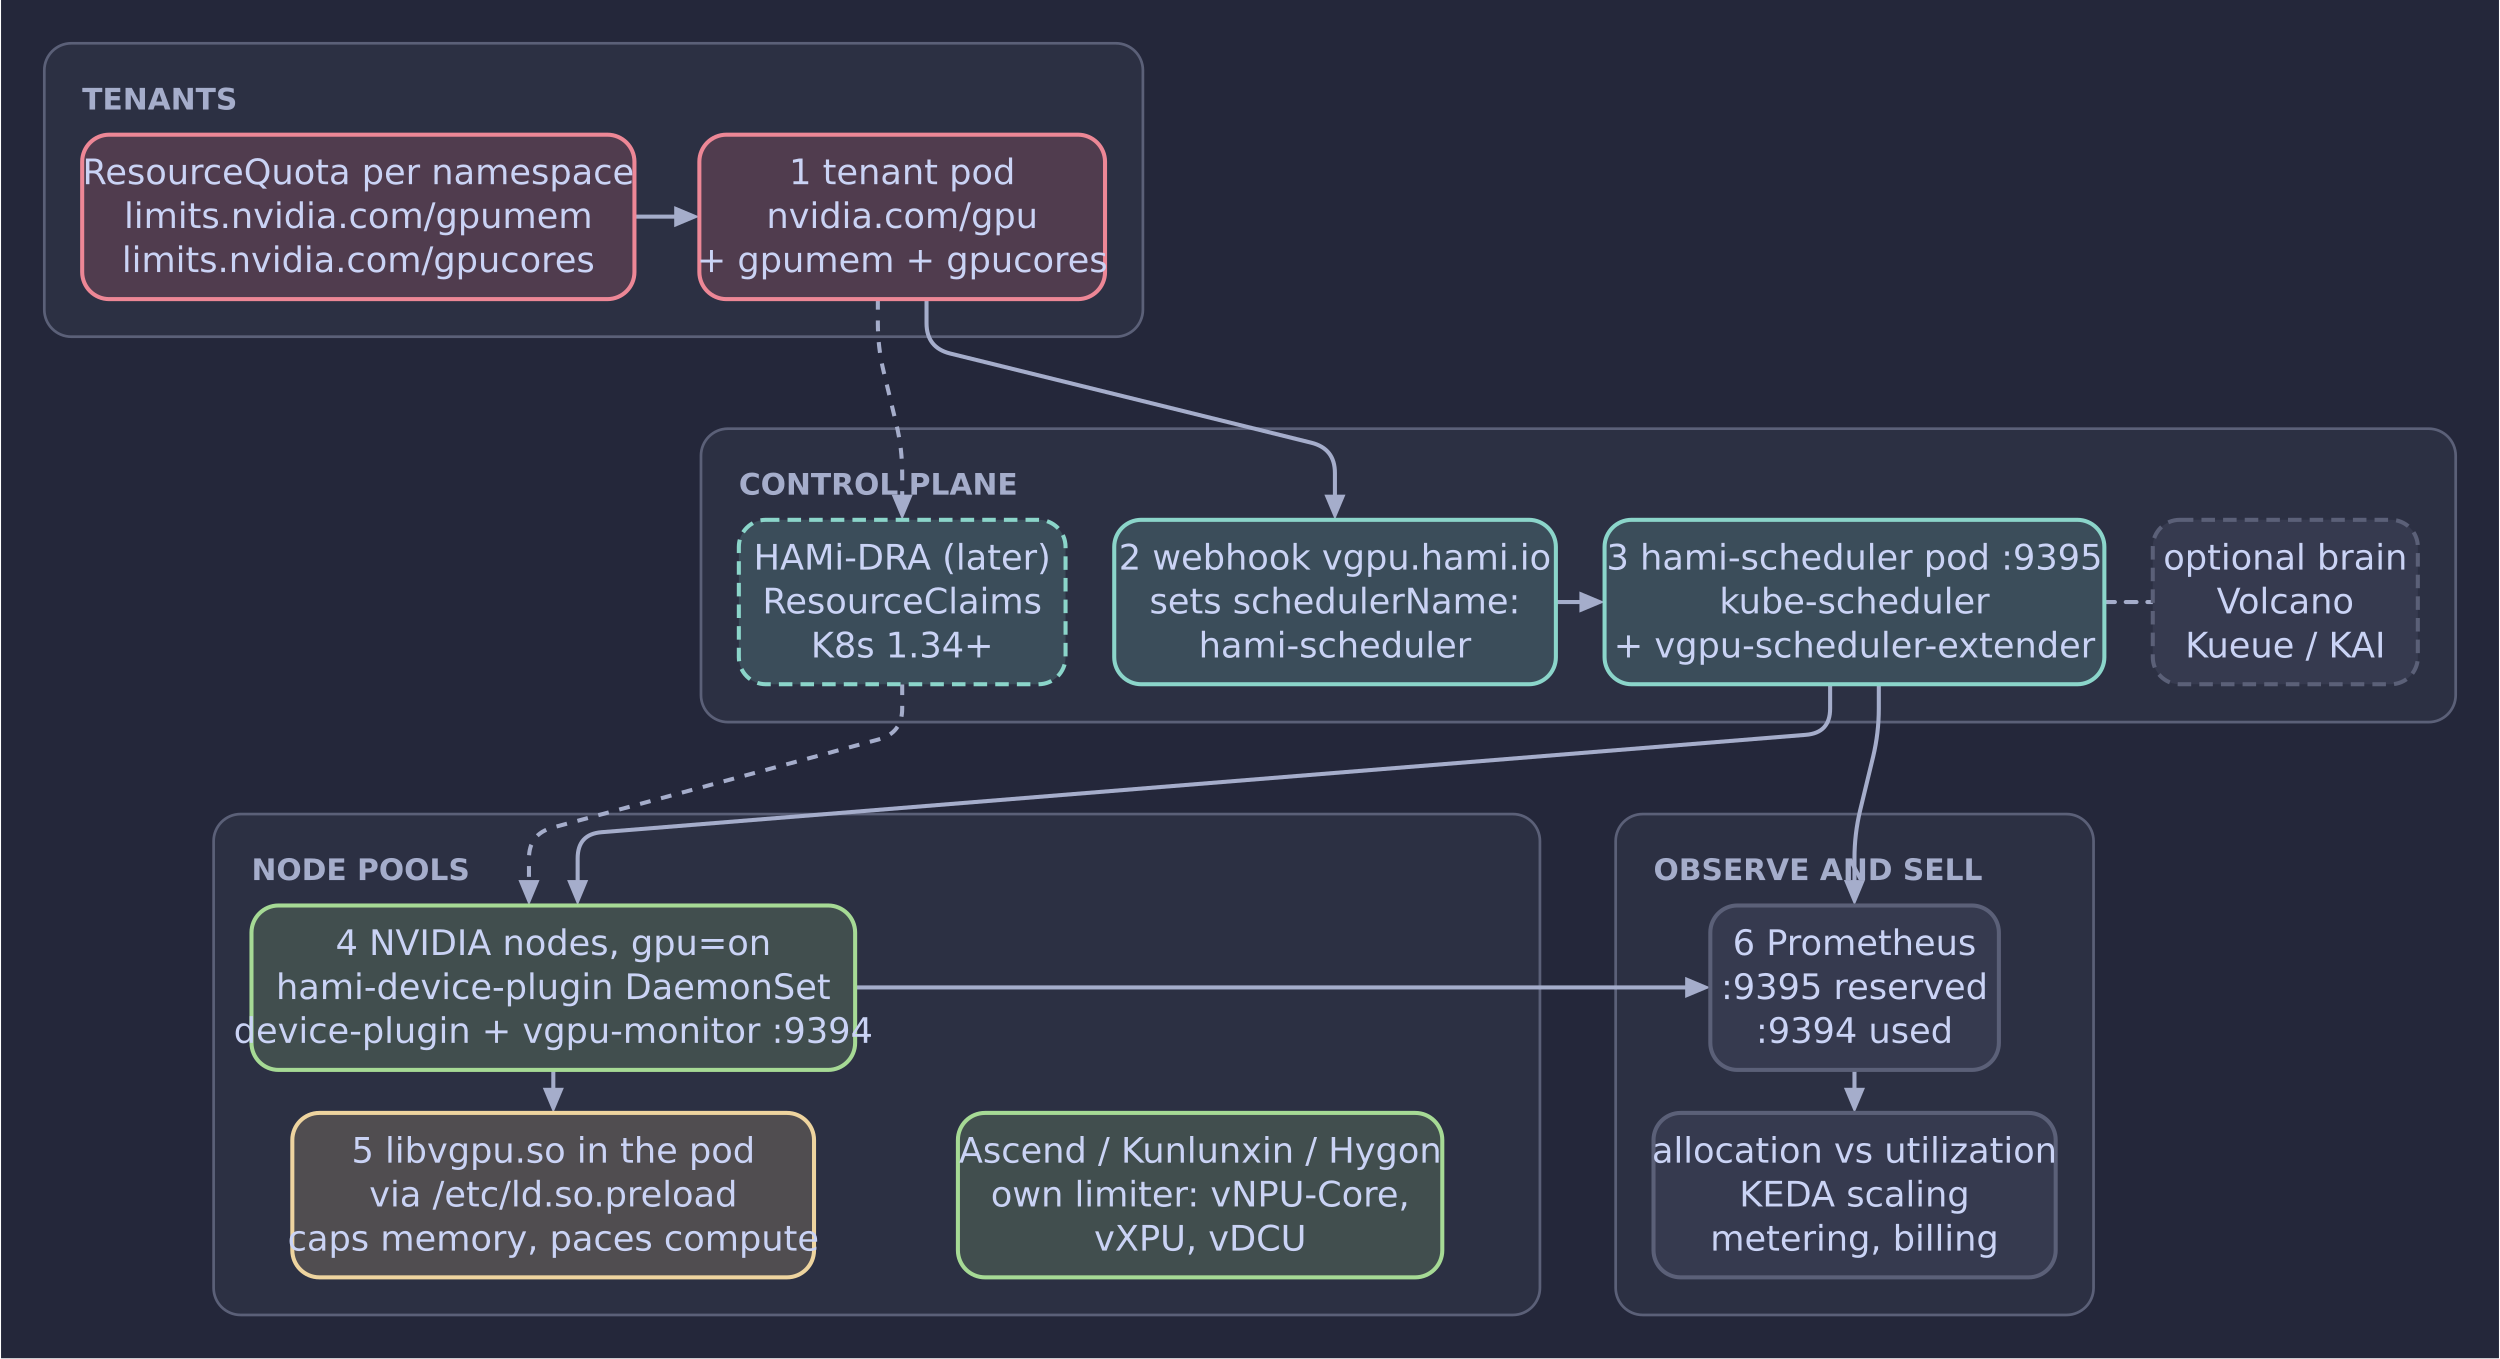
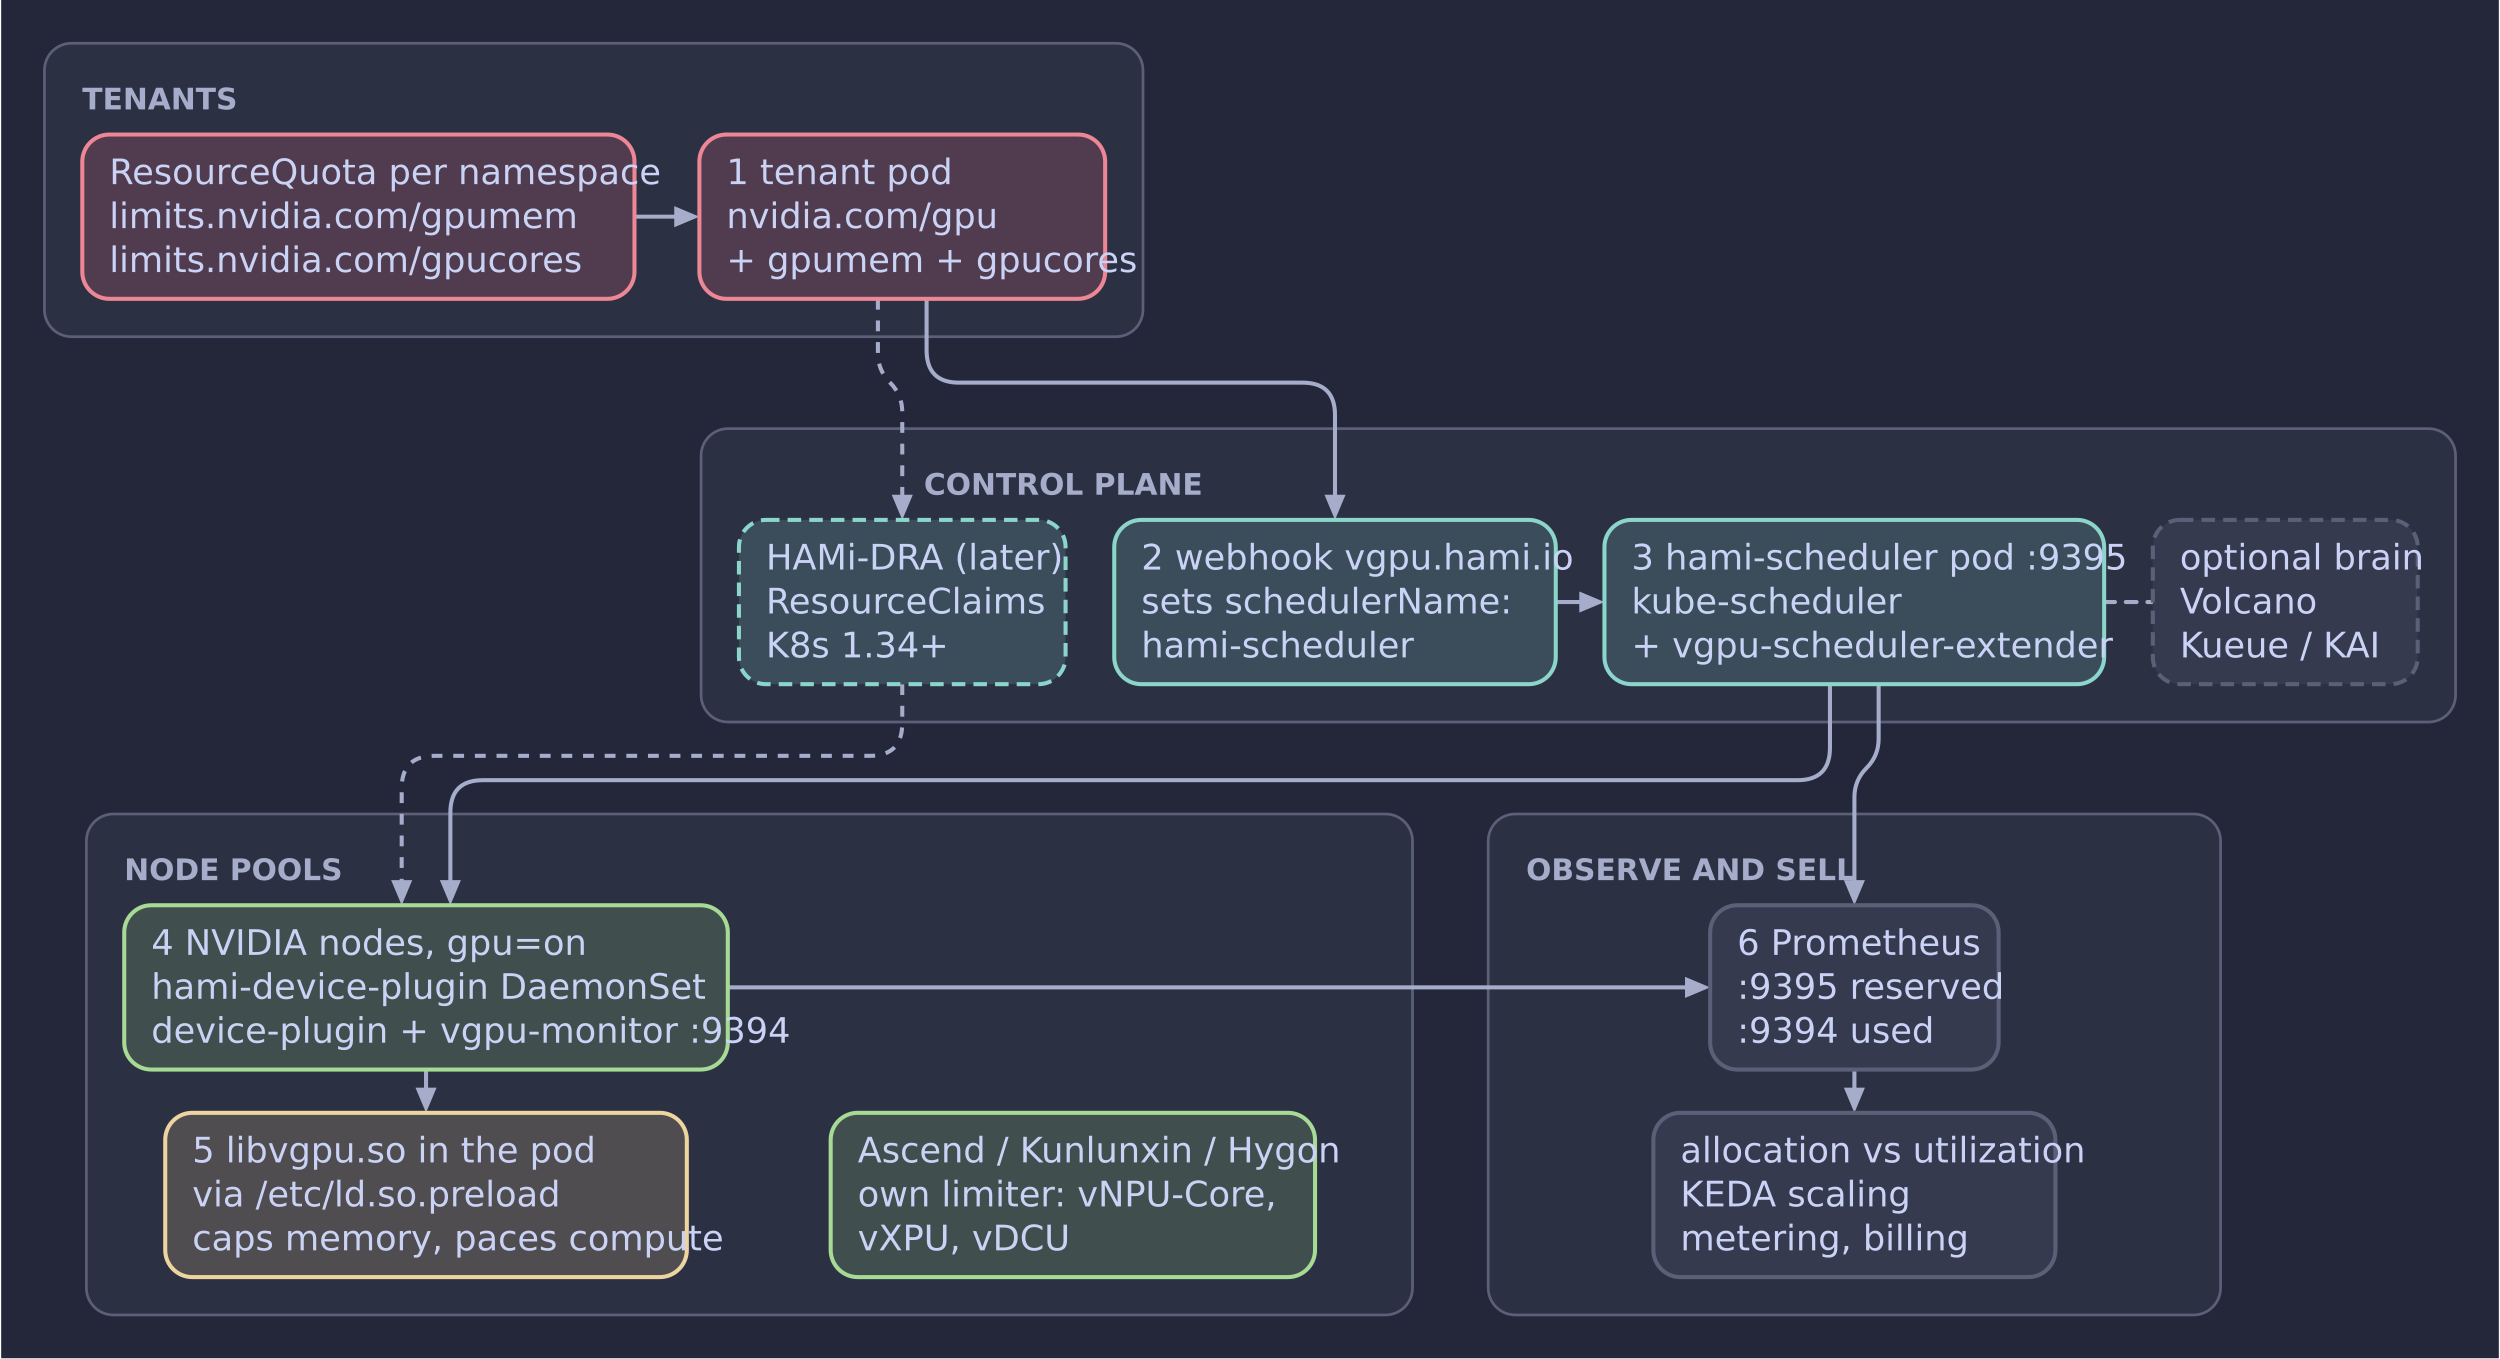
- <svg xmlns="http://www.w3.org/2000/svg" width="924" height="502" viewBox="0 0 923.6 502.2" class="nodal">
-   <rect width="100%" height="100%" fill="#24273a" />
-   <g id="tenants" class="nodal-group">
-     <rect x="16.0" y="16.0" width="406.2" height="108.5" rx="10" fill="#2c3043" stroke="#5b6078" stroke-width="1" />
-     <text x="30.0" y="40.5" text-anchor="start" font-family="&quot;DejaVu Sans&quot;, sans-serif" font-size="11" font-weight="bold" font-style="normal" fill="#a5adcb">TENANTS</text>
-   </g>
-   <g id="cp" class="nodal-group">
-     <rect x="258.8" y="158.5" width="648.8" height="108.5" rx="10" fill="#2c3043" stroke="#5b6078" stroke-width="1" />
-     <text x="272.8" y="182.9" text-anchor="start" font-family="&quot;DejaVu Sans&quot;, sans-serif" font-size="11" font-weight="bold" font-style="normal" fill="#a5adcb">CONTROL PLANE</text>
-   </g>
-   <g id="lower" class="nodal-group bare">
-     <rect x="78.6" y="301.0" width="695.0" height="185.2" rx="10" fill="none" stroke="none" stroke-width="1" />
-     <g id="pools" class="nodal-group">
-       <rect x="78.6" y="301.0" width="490.4" height="185.2" rx="10" fill="#2c3043" stroke="#5b6078" stroke-width="1" />
-       <text x="92.6" y="325.4" text-anchor="start" font-family="&quot;DejaVu Sans&quot;, sans-serif" font-size="11" font-weight="bold" font-style="normal" fill="#a5adcb">NODE POOLS</text>
+ <svg xmlns="http://www.w3.org/2000/svg" width="924" height="502" viewBox="0 0 923.6 502.25" class="nodal">
+   <rect x="0" y="0" width="923.6" height="502.25" fill="#24273a" />
+   <g class="nodal-groups">
+     <g id="tenants" class="nodal-group">
+       <rect x="16" y="16" width="406.23" height="108.5" rx="10" fill="#2c3043" stroke="#5b6078" stroke-width="1" />
+       <text x="30" y="40.45" text-anchor="start" fill="#a5adcb" font-family="&quot;DejaVu Sans&quot;, sans-serif" font-size="11" font-weight="bold" font-style="normal">TENANTS</text>
    </g>
-     <g id="obs" class="nodal-group">
-       <rect x="597.0" y="301.0" width="176.7" height="185.2" rx="10" fill="#2c3043" stroke="#5b6078" stroke-width="1" />
-       <text x="611.0" y="325.4" text-anchor="start" font-family="&quot;DejaVu Sans&quot;, sans-serif" font-size="11" font-weight="bold" font-style="normal" fill="#a5adcb">OBSERVE AND SELL</text>
+     <g id="cp" class="nodal-group">
+       <rect x="258.82" y="158.5" width="648.78" height="108.5" rx="10" fill="#2c3043" stroke="#5b6078" stroke-width="1" />
+       <text x="341.21" y="182.95" text-anchor="start" fill="#a5adcb" font-family="&quot;DejaVu Sans&quot;, sans-serif" font-size="11" font-weight="bold" font-style="normal">CONTROL PLANE</text>
+     </g>
+     <g id="lower" class="nodal-group bare">
+       <rect x="31.51" y="301" width="789.19" height="185.25" rx="10" fill="none" stroke="none" stroke-width="1" />
+       <g id="pools" class="nodal-group">
+         <rect x="31.51" y="301" width="490.38" height="185.25" rx="10" fill="#2c3043" stroke="#5b6078" stroke-width="1" />
+         <text x="45.51" y="325.45" text-anchor="start" fill="#a5adcb" font-family="&quot;DejaVu Sans&quot;, sans-serif" font-size="11" font-weight="bold" font-style="normal">NODE POOLS</text>
+       </g>
+       <g id="obs" class="nodal-group">
+         <rect x="549.89" y="301" width="270.81" height="185.25" rx="10" fill="#2c3043" stroke="#5b6078" stroke-width="1" />
+         <text x="563.89" y="325.45" text-anchor="start" fill="#a5adcb" font-family="&quot;DejaVu Sans&quot;, sans-serif" font-size="11" font-weight="bold" font-style="normal">OBSERVE AND SELL</text>
+       </g>
    </g>
  </g>
-   <g id="e0" class="nodal-edge">
-     <path d="M 234.2 80.1 L 249.8 80.1" fill="none" stroke="#a5adcb" stroke-width="1.5" stroke-linecap="butt" stroke-linejoin="round" />
-     <polygon class="nodal-head" points="258.2,80.1 248.9,84.0 248.9,76.2" fill="#a5adcb" />
+   <g class="nodal-edges">
+     <g id="e0" class="nodal-edge">
+       <path d="M 234.19 80.12 L 249.82 80.12" fill="none" stroke="#a5adcb" stroke-linejoin="round" stroke-width="1.5" stroke-linecap="butt" class="nodal-line" />
+       <polygon points="258.19,80.12 248.89,84.03 248.89,76.22" fill="#a5adcb" class="nodal-head" />
+     </g>
+     <g id="e1" class="nodal-edge">
+       <path d="M 342.21 110.5 L 342.21 129.5 Q 342.21 141.5 354.21 141.5 L 481.23 141.5 Q 493.23 141.5 493.23 153.5 L 493.23 183.88" fill="none" stroke="#a5adcb" stroke-linejoin="round" stroke-width="1.5" stroke-linecap="butt" class="nodal-line" />
+       <polygon points="493.23,192.25 489.33,182.95 497.14,182.95" fill="#a5adcb" class="nodal-head" />
+     </g>
+     <g id="e2" class="nodal-edge">
+       <path d="M 324.21 110.5 L 324.21 130.64 Q 324.21 137 328.71 141.5 L 328.71 141.5 Q 333.21 146 333.21 152.36 L 333.21 183.88" fill="none" stroke="#a5adcb" stroke-linejoin="round" stroke-width="1.5" stroke-linecap="butt" stroke-dasharray="4 4" class="nodal-line" />
+       <polygon points="333.21,192.25 329.3,182.95 337.12,182.95" fill="#a5adcb" class="nodal-head" />
+     </g>
+     <g id="e3" class="nodal-edge">
+       <path d="M 574.87 222.62 L 584.5 222.62" fill="none" stroke="#a5adcb" stroke-linejoin="round" stroke-width="1.5" stroke-linecap="butt" class="nodal-line" />
+       <polygon points="592.87,222.62 583.57,226.53 583.57,218.72" fill="#a5adcb" class="nodal-head" />
+     </g>
+     <g id="e4" class="nodal-edge">
+       <path d="M 777.65 222.62 L 795.65 222.62" fill="none" stroke="#a5adcb" stroke-linejoin="round" stroke-width="1.5" stroke-linecap="round" stroke-dasharray="4 4" class="nodal-line" />
+     </g>
+     <g id="e5" class="nodal-edge">
+       <path d="M 676.26 253 L 676.26 276.5 Q 676.26 288.5 664.26 288.5 L 178.11 288.5 Q 166.11 288.5 166.11 300.5 L 166.11 326.38" fill="none" stroke="#a5adcb" stroke-linejoin="round" stroke-width="1.5" stroke-linecap="butt" class="nodal-line" />
+       <polygon points="166.11,334.75 162.2,325.45 170.01,325.45" fill="#a5adcb" class="nodal-head" />
+     </g>
+     <g id="e6" class="nodal-edge">
+       <path d="M 333.21 253 L 333.21 267.5 Q 333.21 279.5 321.21 279.5 L 160.11 279.5 Q 148.11 279.5 148.11 291.5 L 148.11 326.38" fill="none" stroke="#a5adcb" stroke-linejoin="round" stroke-width="1.5" stroke-linecap="butt" stroke-dasharray="4 4" class="nodal-line" />
+       <polygon points="148.11,334.75 144.2,325.45 152.01,325.45" fill="#a5adcb" class="nodal-head" />
+     </g>
+     <g id="e7" class="nodal-edge">
+       <path d="M 157.11 395.5 L 157.11 403.13" fill="none" stroke="#a5adcb" stroke-linejoin="round" stroke-width="1.5" stroke-linecap="butt" class="nodal-line" />
+       <polygon points="157.11,411.5 153.2,402.2 161.01,402.2" fill="#a5adcb" class="nodal-head" />
+     </g>
+     <g id="e8" class="nodal-edge">
+       <path d="M 268.7 365.12 L 623.59 365.12" fill="none" stroke="#a5adcb" stroke-linejoin="round" stroke-width="1.5" stroke-linecap="butt" class="nodal-line" />
+       <polygon points="631.96,365.12 622.66,369.03 622.66,361.22" fill="#a5adcb" class="nodal-head" />
+     </g>
+     <g id="e9" class="nodal-edge">
+       <path d="M 694.26 253 L 694.26 273.18 Q 694.26 279.52 689.78 284 L 689.78 284 Q 685.3 288.48 685.3 294.82 L 685.3 326.38" fill="none" stroke="#a5adcb" stroke-linejoin="round" stroke-width="1.5" stroke-linecap="butt" class="nodal-line" />
+       <polygon points="685.3,334.75 681.39,325.45 689.2,325.45" fill="#a5adcb" class="nodal-head" />
+     </g>
+     <g id="e10" class="nodal-edge">
+       <path d="M 685.3 395.5 L 685.3 403.13" fill="none" stroke="#a5adcb" stroke-linejoin="round" stroke-width="1.5" stroke-linecap="butt" class="nodal-line" />
+       <polygon points="685.3,411.5 681.39,402.2 689.2,402.2" fill="#a5adcb" class="nodal-head" />
+     </g>
  </g>
-   <g id="e1" class="nodal-edge">
-     <path d="M 342.2 110.5 L 342.2 119.5 Q 342.2 128.5 350.9 130.7 L 484.5 163.7 Q 493.2 165.9 493.2 174.9 L 493.2 183.9" fill="none" stroke="#a5adcb" stroke-width="1.5" stroke-linecap="butt" stroke-linejoin="round" />
-     <polygon class="nodal-head" points="493.2,192.2 489.3,182.9 497.1,182.9" fill="#a5adcb" />
-   </g>
-   <g id="e2" class="nodal-edge">
-     <path d="M 324.2 110.5 L 324.2 119.5 Q 324.2 128.5 326.3 137.2 L 331.1 157.1 Q 333.2 165.9 333.2 174.9 L 333.2 183.9" fill="none" stroke="#a5adcb" stroke-width="1.5" stroke-linecap="butt" stroke-linejoin="round" stroke-dasharray="4 4" />
-     <polygon class="nodal-head" points="333.2,192.2 329.3,182.9 337.1,182.9" fill="#a5adcb" />
-   </g>
-   <g id="e3" class="nodal-edge">
-     <path d="M 574.9 222.6 L 584.5 222.6" fill="none" stroke="#a5adcb" stroke-width="1.5" stroke-linecap="butt" stroke-linejoin="round" />
-     <polygon class="nodal-head" points="592.9,222.6 583.6,226.5 583.6,218.7" fill="#a5adcb" />
-   </g>
-   <g id="e4" class="nodal-edge">
-     <path d="M 777.6 222.6 L 795.6 222.6" fill="none" stroke="#a5adcb" stroke-width="1.5" stroke-linecap="round" stroke-linejoin="round" stroke-dasharray="4 4" />
-   </g>
-   <g id="e5" class="nodal-edge">
-     <path d="M 676.3 253.0 L 676.3 262.0 Q 676.3 271.0 667.3 271.7 L 222.1 307.7 Q 213.2 308.4 213.2 317.4 L 213.2 326.4" fill="none" stroke="#a5adcb" stroke-width="1.5" stroke-linecap="butt" stroke-linejoin="round" />
-     <polygon class="nodal-head" points="213.2,334.8 209.3,325.4 217.1,325.4" fill="#a5adcb" />
-   </g>
-   <g id="e6" class="nodal-edge">
-     <path d="M 333.2 253.0 L 333.2 262.0 Q 333.2 271.0 324.5 273.4 L 203.9 306.0 Q 195.2 308.4 195.2 317.4 L 195.2 326.4" fill="none" stroke="#a5adcb" stroke-width="1.5" stroke-linecap="butt" stroke-linejoin="round" stroke-dasharray="4 4" />
-     <polygon class="nodal-head" points="195.2,334.8 191.3,325.4 199.1,325.4" fill="#a5adcb" />
-   </g>
-   <g id="e7" class="nodal-edge">
-     <path d="M 204.2 395.5 L 204.2 403.1" fill="none" stroke="#a5adcb" stroke-width="1.5" stroke-linecap="butt" stroke-linejoin="round" />
-     <polygon class="nodal-head" points="204.2,411.5 200.3,402.2 208.1,402.2" fill="#a5adcb" />
-   </g>
-   <g id="e8" class="nodal-edge">
-     <path d="M 315.8 365.1 L 324.8 365.1 Q 333.8 365.1 342.8 365.1 L 596.6 365.1 Q 605.6 365.1 614.6 365.1 L 623.6 365.1" fill="none" stroke="#a5adcb" stroke-width="1.5" stroke-linecap="butt" stroke-linejoin="round" />
-     <polygon class="nodal-head" points="632.0,365.1 622.7,369.0 622.7,361.2" fill="#a5adcb" />
-   </g>
-   <g id="e9" class="nodal-edge">
-     <path d="M 694.3 253.0 L 694.3 262.0 Q 694.3 271.0 692.2 279.8 L 687.4 299.6 Q 685.3 308.4 685.3 317.4 L 685.3 326.4" fill="none" stroke="#a5adcb" stroke-width="1.5" stroke-linecap="butt" stroke-linejoin="round" />
-     <polygon class="nodal-head" points="685.3,334.8 681.4,325.4 689.2,325.4" fill="#a5adcb" />
-   </g>
-   <g id="e10" class="nodal-edge">
-     <path d="M 685.3 395.5 L 685.3 403.1" fill="none" stroke="#a5adcb" stroke-width="1.5" stroke-linecap="butt" stroke-linejoin="round" />
-     <polygon class="nodal-head" points="685.3,411.5 681.4,402.2 689.2,402.2" fill="#a5adcb" />
-   </g>
-   <g id="ns" class="nodal-node red">
-     <rect x="30.0" y="49.8" width="204.2" height="60.8" rx="10" fill="#503c4e" stroke="#ed8796" stroke-width="1.5" />
-     <text x="132.1" y="68.1" text-anchor="middle" font-family="&quot;DejaVu Sans&quot;, sans-serif" font-size="13" font-weight="normal" font-style="normal" fill="#cad3f5">ResourceQuota per namespace</text>
-     <text x="132.1" y="84.3" text-anchor="middle" font-family="&quot;DejaVu Sans&quot;, sans-serif" font-size="13" font-weight="normal" font-style="normal" fill="#cad3f5">limits.nvidia.com/gpumem</text>
-     <text x="132.1" y="100.6" text-anchor="middle" font-family="&quot;DejaVu Sans&quot;, sans-serif" font-size="13" font-weight="normal" font-style="normal" fill="#cad3f5">limits.nvidia.com/gpucores</text>
-   </g>
-   <g id="pod" class="nodal-node red">
-     <rect x="258.2" y="49.8" width="150.0" height="60.8" rx="10" fill="#503c4e" stroke="#ed8796" stroke-width="1.5" />
-     <text x="333.2" y="68.1" text-anchor="middle" font-family="&quot;DejaVu Sans&quot;, sans-serif" font-size="13" font-weight="normal" font-style="normal" fill="#cad3f5">1  tenant pod</text>
-     <text x="333.2" y="84.3" text-anchor="middle" font-family="&quot;DejaVu Sans&quot;, sans-serif" font-size="13" font-weight="normal" font-style="normal" fill="#cad3f5">nvidia.com/gpu</text>
-     <text x="333.2" y="100.6" text-anchor="middle" font-family="&quot;DejaVu Sans&quot;, sans-serif" font-size="13" font-weight="normal" font-style="normal" fill="#cad3f5">+ gpumem + gpucores</text>
-   </g>
-   <g id="dra" class="nodal-node cyan">
-     <rect x="272.8" y="192.2" width="120.8" height="60.8" rx="10" fill="#3b4d5a" stroke="#8bd5ca" stroke-width="1.5" stroke-dasharray="5,3" />
-     <text x="333.2" y="210.6" text-anchor="middle" font-family="&quot;DejaVu Sans&quot;, sans-serif" font-size="13" font-weight="normal" font-style="normal" fill="#cad3f5">HAMi-DRA (later)</text>
-     <text x="333.2" y="226.8" text-anchor="middle" font-family="&quot;DejaVu Sans&quot;, sans-serif" font-size="13" font-weight="normal" font-style="normal" fill="#cad3f5">ResourceClaims</text>
-     <text x="333.2" y="243.1" text-anchor="middle" font-family="&quot;DejaVu Sans&quot;, sans-serif" font-size="13" font-weight="normal" font-style="normal" fill="#cad3f5">K8s 1.34+</text>
-   </g>
-   <g id="wh" class="nodal-node cyan">
-     <rect x="411.6" y="192.2" width="163.3" height="60.8" rx="10" fill="#3b4d5a" stroke="#8bd5ca" stroke-width="1.5" />
-     <text x="493.2" y="210.6" text-anchor="middle" font-family="&quot;DejaVu Sans&quot;, sans-serif" font-size="13" font-weight="normal" font-style="normal" fill="#cad3f5">2  webhook vgpu.hami.io</text>
-     <text x="493.2" y="226.8" text-anchor="middle" font-family="&quot;DejaVu Sans&quot;, sans-serif" font-size="13" font-weight="normal" font-style="normal" fill="#cad3f5">sets schedulerName:</text>
-     <text x="493.2" y="243.1" text-anchor="middle" font-family="&quot;DejaVu Sans&quot;, sans-serif" font-size="13" font-weight="normal" font-style="normal" fill="#cad3f5">hami-scheduler</text>
-   </g>
-   <g id="sch" class="nodal-node cyan">
-     <rect x="592.9" y="192.2" width="184.8" height="60.8" rx="10" fill="#3b4d5a" stroke="#8bd5ca" stroke-width="1.5" />
-     <text x="685.3" y="210.6" text-anchor="middle" font-family="&quot;DejaVu Sans&quot;, sans-serif" font-size="13" font-weight="normal" font-style="normal" fill="#cad3f5">3  hami-scheduler pod :9395</text>
-     <text x="685.3" y="226.8" text-anchor="middle" font-family="&quot;DejaVu Sans&quot;, sans-serif" font-size="13" font-weight="normal" font-style="normal" fill="#cad3f5">kube-scheduler</text>
-     <text x="685.3" y="243.1" text-anchor="middle" font-family="&quot;DejaVu Sans&quot;, sans-serif" font-size="13" font-weight="normal" font-style="normal" fill="#cad3f5">+ vgpu-scheduler-extender</text>
-   </g>
-   <g id="bs" class="nodal-node">
-     <rect x="795.6" y="192.2" width="98.0" height="60.8" rx="10" fill="#363a4f" stroke="#5b6078" stroke-width="1.5" stroke-dasharray="5,3" />
-     <text x="844.6" y="210.6" text-anchor="middle" font-family="&quot;DejaVu Sans&quot;, sans-serif" font-size="13" font-weight="normal" font-style="normal" fill="#cad3f5">optional brain</text>
-     <text x="844.6" y="226.8" text-anchor="middle" font-family="&quot;DejaVu Sans&quot;, sans-serif" font-size="13" font-weight="normal" font-style="normal" fill="#cad3f5">Volcano</text>
-     <text x="844.6" y="243.1" text-anchor="middle" font-family="&quot;DejaVu Sans&quot;, sans-serif" font-size="13" font-weight="normal" font-style="normal" fill="#cad3f5">Kueue / KAI</text>
-   </g>
-   <g id="nv" class="nodal-node green">
-     <rect x="92.6" y="334.8" width="223.2" height="60.8" rx="10" fill="#414e4e" stroke="#a6da95" stroke-width="1.5" />
-     <text x="204.2" y="353.1" text-anchor="middle" font-family="&quot;DejaVu Sans&quot;, sans-serif" font-size="13" font-weight="normal" font-style="normal" fill="#cad3f5">4  NVIDIA nodes, gpu=on</text>
-     <text x="204.2" y="369.4" text-anchor="middle" font-family="&quot;DejaVu Sans&quot;, sans-serif" font-size="13" font-weight="normal" font-style="normal" fill="#cad3f5">hami-device-plugin DaemonSet</text>
-     <text x="204.2" y="385.6" text-anchor="middle" font-family="&quot;DejaVu Sans&quot;, sans-serif" font-size="13" font-weight="normal" font-style="normal" fill="#cad3f5">device-plugin + vgpu-monitor :9394</text>
-   </g>
-   <g id="core" class="nodal-node yellow">
-     <rect x="107.7" y="411.5" width="192.9" height="60.8" rx="10" fill="#504d50" stroke="#eed49f" stroke-width="1.5" />
-     <text x="204.2" y="429.9" text-anchor="middle" font-family="&quot;DejaVu Sans&quot;, sans-serif" font-size="13" font-weight="normal" font-style="normal" fill="#cad3f5">5  libvgpu.so in the pod</text>
-     <text x="204.2" y="446.1" text-anchor="middle" font-family="&quot;DejaVu Sans&quot;, sans-serif" font-size="13" font-weight="normal" font-style="normal" fill="#cad3f5">via /etc/ld.so.preload</text>
-     <text x="204.2" y="462.4" text-anchor="middle" font-family="&quot;DejaVu Sans&quot;, sans-serif" font-size="13" font-weight="normal" font-style="normal" fill="#cad3f5">caps memory, paces compute</text>
-   </g>
-   <g id="oth" class="nodal-node green">
-     <rect x="353.8" y="411.5" width="179.1" height="60.8" rx="10" fill="#414e4e" stroke="#a6da95" stroke-width="1.5" />
-     <text x="443.4" y="429.9" text-anchor="middle" font-family="&quot;DejaVu Sans&quot;, sans-serif" font-size="13" font-weight="normal" font-style="normal" fill="#cad3f5">Ascend / Kunlunxin / Hygon</text>
-     <text x="443.4" y="446.1" text-anchor="middle" font-family="&quot;DejaVu Sans&quot;, sans-serif" font-size="13" font-weight="normal" font-style="normal" fill="#cad3f5">own limiter: vNPU-Core,</text>
-     <text x="443.4" y="462.4" text-anchor="middle" font-family="&quot;DejaVu Sans&quot;, sans-serif" font-size="13" font-weight="normal" font-style="normal" fill="#cad3f5">vXPU, vDCU</text>
-   </g>
-   <g id="prom" class="nodal-node">
-     <rect x="632.0" y="334.8" width="106.7" height="60.8" rx="10" fill="#363a4f" stroke="#5b6078" stroke-width="1.5" />
-     <text x="685.3" y="353.1" text-anchor="middle" font-family="&quot;DejaVu Sans&quot;, sans-serif" font-size="13" font-weight="normal" font-style="normal" fill="#cad3f5">6  Prometheus</text>
-     <text x="685.3" y="369.4" text-anchor="middle" font-family="&quot;DejaVu Sans&quot;, sans-serif" font-size="13" font-weight="normal" font-style="normal" fill="#cad3f5">:9395 reserved</text>
-     <text x="685.3" y="385.6" text-anchor="middle" font-family="&quot;DejaVu Sans&quot;, sans-serif" font-size="13" font-weight="normal" font-style="normal" fill="#cad3f5">:9394 used</text>
-   </g>
-   <g id="out" class="nodal-node">
-     <rect x="611.0" y="411.5" width="148.7" height="60.8" rx="10" fill="#363a4f" stroke="#5b6078" stroke-width="1.5" />
-     <text x="685.3" y="429.9" text-anchor="middle" font-family="&quot;DejaVu Sans&quot;, sans-serif" font-size="13" font-weight="normal" font-style="normal" fill="#cad3f5">allocation vs utilization</text>
-     <text x="685.3" y="446.1" text-anchor="middle" font-family="&quot;DejaVu Sans&quot;, sans-serif" font-size="13" font-weight="normal" font-style="normal" fill="#cad3f5">KEDA scaling</text>
-     <text x="685.3" y="462.4" text-anchor="middle" font-family="&quot;DejaVu Sans&quot;, sans-serif" font-size="13" font-weight="normal" font-style="normal" fill="#cad3f5">metering, billing</text>
+   <g class="nodal-nodes">
+     <g id="ns" class="nodal-node red">
+       <rect x="30" y="49.75" width="204.19" height="60.75" rx="10" fill="#503c4e" stroke="#ed8796" stroke-width="1.5" />
+       <text x="40" y="68.1" text-anchor="start" fill="#cad3f5" font-family="&quot;DejaVu Sans&quot;, sans-serif" font-size="13" font-weight="normal" font-style="normal">ResourceQuota per namespace</text>
+       <text x="40" y="84.35" text-anchor="start" fill="#cad3f5" font-family="&quot;DejaVu Sans&quot;, sans-serif" font-size="13" font-weight="normal" font-style="normal">limits.nvidia.com/gpumem</text>
+       <text x="40" y="100.6" text-anchor="start" fill="#cad3f5" font-family="&quot;DejaVu Sans&quot;, sans-serif" font-size="13" font-weight="normal" font-style="normal">limits.nvidia.com/gpucores</text>
+     </g>
+     <g id="pod" class="nodal-node red">
+       <rect x="258.19" y="49.75" width="150.05" height="60.75" rx="10" fill="#503c4e" stroke="#ed8796" stroke-width="1.5" />
+       <text x="268.19" y="68.1" text-anchor="start" fill="#cad3f5" font-family="&quot;DejaVu Sans&quot;, sans-serif" font-size="13" font-weight="normal" font-style="normal">1  tenant pod</text>
+       <text x="268.19" y="84.35" text-anchor="start" fill="#cad3f5" font-family="&quot;DejaVu Sans&quot;, sans-serif" font-size="13" font-weight="normal" font-style="normal">nvidia.com/gpu</text>
+       <text x="268.19" y="100.6" text-anchor="start" fill="#cad3f5" font-family="&quot;DejaVu Sans&quot;, sans-serif" font-size="13" font-weight="normal" font-style="normal">+ gpumem + gpucores</text>
+     </g>
+     <g id="dra" class="nodal-node cyan">
+       <rect x="272.82" y="192.25" width="120.78" height="60.75" rx="10" fill="#3b4d5a" stroke="#8bd5ca" stroke-width="1.5" stroke-dasharray="5,3" />
+       <text x="282.82" y="210.6" text-anchor="start" fill="#cad3f5" font-family="&quot;DejaVu Sans&quot;, sans-serif" font-size="13" font-weight="normal" font-style="normal">HAMi-DRA (later)</text>
+       <text x="282.82" y="226.85" text-anchor="start" fill="#cad3f5" font-family="&quot;DejaVu Sans&quot;, sans-serif" font-size="13" font-weight="normal" font-style="normal">ResourceClaims</text>
+       <text x="282.82" y="243.1" text-anchor="start" fill="#cad3f5" font-family="&quot;DejaVu Sans&quot;, sans-serif" font-size="13" font-weight="normal" font-style="normal">K8s 1.34+</text>
+     </g>
+     <g id="wh" class="nodal-node cyan">
+       <rect x="411.6" y="192.25" width="163.27" height="60.75" rx="10" fill="#3b4d5a" stroke="#8bd5ca" stroke-width="1.5" />
+       <text x="421.6" y="210.6" text-anchor="start" fill="#cad3f5" font-family="&quot;DejaVu Sans&quot;, sans-serif" font-size="13" font-weight="normal" font-style="normal">2  webhook vgpu.hami.io</text>
+       <text x="421.6" y="226.85" text-anchor="start" fill="#cad3f5" font-family="&quot;DejaVu Sans&quot;, sans-serif" font-size="13" font-weight="normal" font-style="normal">sets schedulerName:</text>
+       <text x="421.6" y="243.1" text-anchor="start" fill="#cad3f5" font-family="&quot;DejaVu Sans&quot;, sans-serif" font-size="13" font-weight="normal" font-style="normal">hami-scheduler</text>
+     </g>
+     <g id="sch" class="nodal-node cyan">
+       <rect x="592.87" y="192.25" width="184.78" height="60.75" rx="10" fill="#3b4d5a" stroke="#8bd5ca" stroke-width="1.5" />
+       <text x="602.87" y="210.6" text-anchor="start" fill="#cad3f5" font-family="&quot;DejaVu Sans&quot;, sans-serif" font-size="13" font-weight="normal" font-style="normal">3  hami-scheduler pod :9395</text>
+       <text x="602.87" y="226.85" text-anchor="start" fill="#cad3f5" font-family="&quot;DejaVu Sans&quot;, sans-serif" font-size="13" font-weight="normal" font-style="normal">kube-scheduler</text>
+       <text x="602.87" y="243.1" text-anchor="start" fill="#cad3f5" font-family="&quot;DejaVu Sans&quot;, sans-serif" font-size="13" font-weight="normal" font-style="normal">+ vgpu-scheduler-extender</text>
+     </g>
+     <g id="bs" class="nodal-node">
+       <rect x="795.65" y="192.25" width="97.95" height="60.75" rx="10" fill="#363a4f" stroke="#5b6078" stroke-width="1.5" stroke-dasharray="5,3" />
+       <text x="805.65" y="210.6" text-anchor="start" fill="#cad3f5" font-family="&quot;DejaVu Sans&quot;, sans-serif" font-size="13" font-weight="normal" font-style="normal">optional brain</text>
+       <text x="805.65" y="226.85" text-anchor="start" fill="#cad3f5" font-family="&quot;DejaVu Sans&quot;, sans-serif" font-size="13" font-weight="normal" font-style="normal">Volcano</text>
+       <text x="805.65" y="243.1" text-anchor="start" fill="#cad3f5" font-family="&quot;DejaVu Sans&quot;, sans-serif" font-size="13" font-weight="normal" font-style="normal">Kueue / KAI</text>
+     </g>
+     <g id="nv" class="nodal-node green">
+       <rect x="45.51" y="334.75" width="223.19" height="60.75" rx="10" fill="#414e4e" stroke="#a6da95" stroke-width="1.5" />
+       <text x="55.51" y="353.1" text-anchor="start" fill="#cad3f5" font-family="&quot;DejaVu Sans&quot;, sans-serif" font-size="13" font-weight="normal" font-style="normal">4  NVIDIA nodes, gpu=on</text>
+       <text x="55.51" y="369.35" text-anchor="start" fill="#cad3f5" font-family="&quot;DejaVu Sans&quot;, sans-serif" font-size="13" font-weight="normal" font-style="normal">hami-device-plugin DaemonSet</text>
+       <text x="55.51" y="385.6" text-anchor="start" fill="#cad3f5" font-family="&quot;DejaVu Sans&quot;, sans-serif" font-size="13" font-weight="normal" font-style="normal">device-plugin + vgpu-monitor :9394</text>
+     </g>
+     <g id="core" class="nodal-node yellow">
+       <rect x="60.67" y="411.5" width="192.88" height="60.75" rx="10" fill="#504d50" stroke="#eed49f" stroke-width="1.5" />
+       <text x="70.67" y="429.85" text-anchor="start" fill="#cad3f5" font-family="&quot;DejaVu Sans&quot;, sans-serif" font-size="13" font-weight="normal" font-style="normal">5  libvgpu.so in the pod</text>
+       <text x="70.67" y="446.1" text-anchor="start" fill="#cad3f5" font-family="&quot;DejaVu Sans&quot;, sans-serif" font-size="13" font-weight="normal" font-style="normal">via /etc/ld.so.preload</text>
+       <text x="70.67" y="462.35" text-anchor="start" fill="#cad3f5" font-family="&quot;DejaVu Sans&quot;, sans-serif" font-size="13" font-weight="normal" font-style="normal">caps memory, paces compute</text>
+     </g>
+     <g id="oth" class="nodal-node green">
+       <rect x="306.74" y="411.5" width="179.11" height="60.75" rx="10" fill="#414e4e" stroke="#a6da95" stroke-width="1.5" />
+       <text x="316.74" y="429.85" text-anchor="start" fill="#cad3f5" font-family="&quot;DejaVu Sans&quot;, sans-serif" font-size="13" font-weight="normal" font-style="normal">Ascend / Kunlunxin / Hygon</text>
+       <text x="316.74" y="446.1" text-anchor="start" fill="#cad3f5" font-family="&quot;DejaVu Sans&quot;, sans-serif" font-size="13" font-weight="normal" font-style="normal">own limiter: vNPU-Core,</text>
+       <text x="316.74" y="462.35" text-anchor="start" fill="#cad3f5" font-family="&quot;DejaVu Sans&quot;, sans-serif" font-size="13" font-weight="normal" font-style="normal">vXPU, vDCU</text>
+     </g>
+     <g id="prom" class="nodal-node">
+       <rect x="631.96" y="334.75" width="106.67" height="60.75" rx="10" fill="#363a4f" stroke="#5b6078" stroke-width="1.5" />
+       <text x="641.96" y="353.1" text-anchor="start" fill="#cad3f5" font-family="&quot;DejaVu Sans&quot;, sans-serif" font-size="13" font-weight="normal" font-style="normal">6  Prometheus</text>
+       <text x="641.96" y="369.35" text-anchor="start" fill="#cad3f5" font-family="&quot;DejaVu Sans&quot;, sans-serif" font-size="13" font-weight="normal" font-style="normal">:9395 reserved</text>
+       <text x="641.96" y="385.6" text-anchor="start" fill="#cad3f5" font-family="&quot;DejaVu Sans&quot;, sans-serif" font-size="13" font-weight="normal" font-style="normal">:9394 used</text>
+     </g>
+     <g id="out" class="nodal-node">
+       <rect x="610.96" y="411.5" width="148.67" height="60.75" rx="10" fill="#363a4f" stroke="#5b6078" stroke-width="1.5" />
+       <text x="620.96" y="429.85" text-anchor="start" fill="#cad3f5" font-family="&quot;DejaVu Sans&quot;, sans-serif" font-size="13" font-weight="normal" font-style="normal">allocation vs utilization</text>
+       <text x="620.96" y="446.1" text-anchor="start" fill="#cad3f5" font-family="&quot;DejaVu Sans&quot;, sans-serif" font-size="13" font-weight="normal" font-style="normal">KEDA scaling</text>
+       <text x="620.96" y="462.35" text-anchor="start" fill="#cad3f5" font-family="&quot;DejaVu Sans&quot;, sans-serif" font-size="13" font-weight="normal" font-style="normal">metering, billing</text>
+     </g>
  </g>
</svg>
